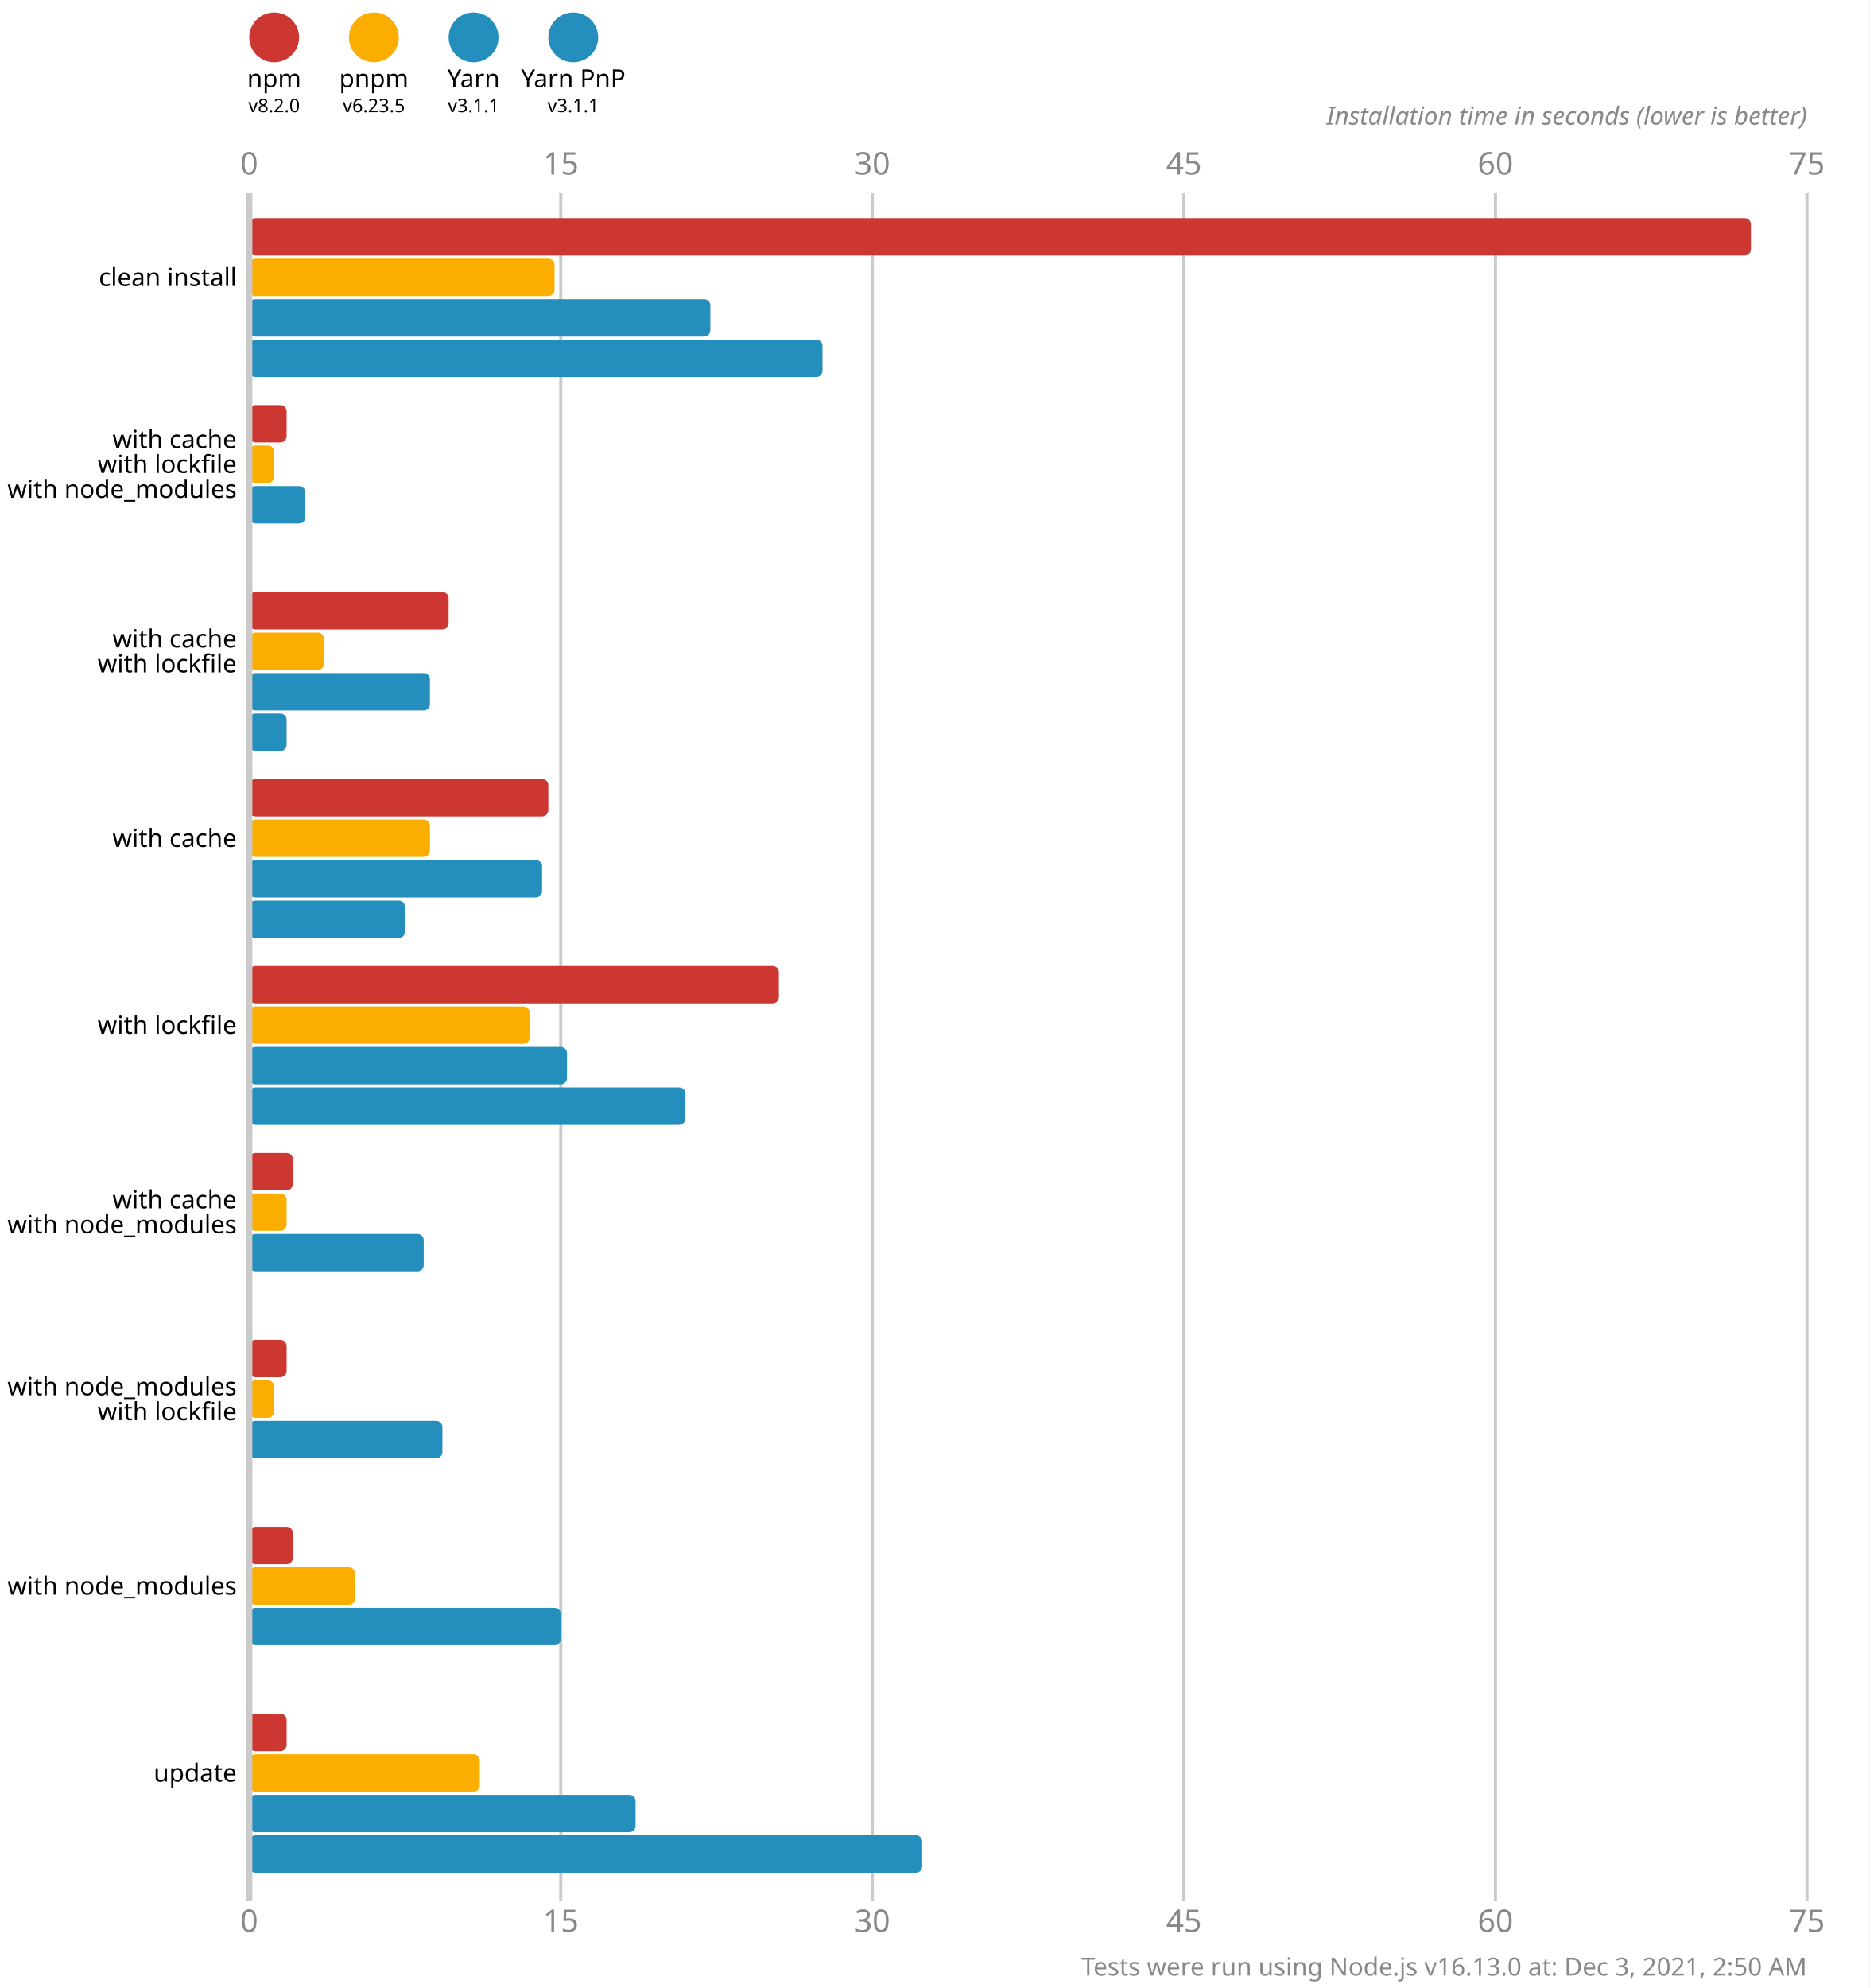
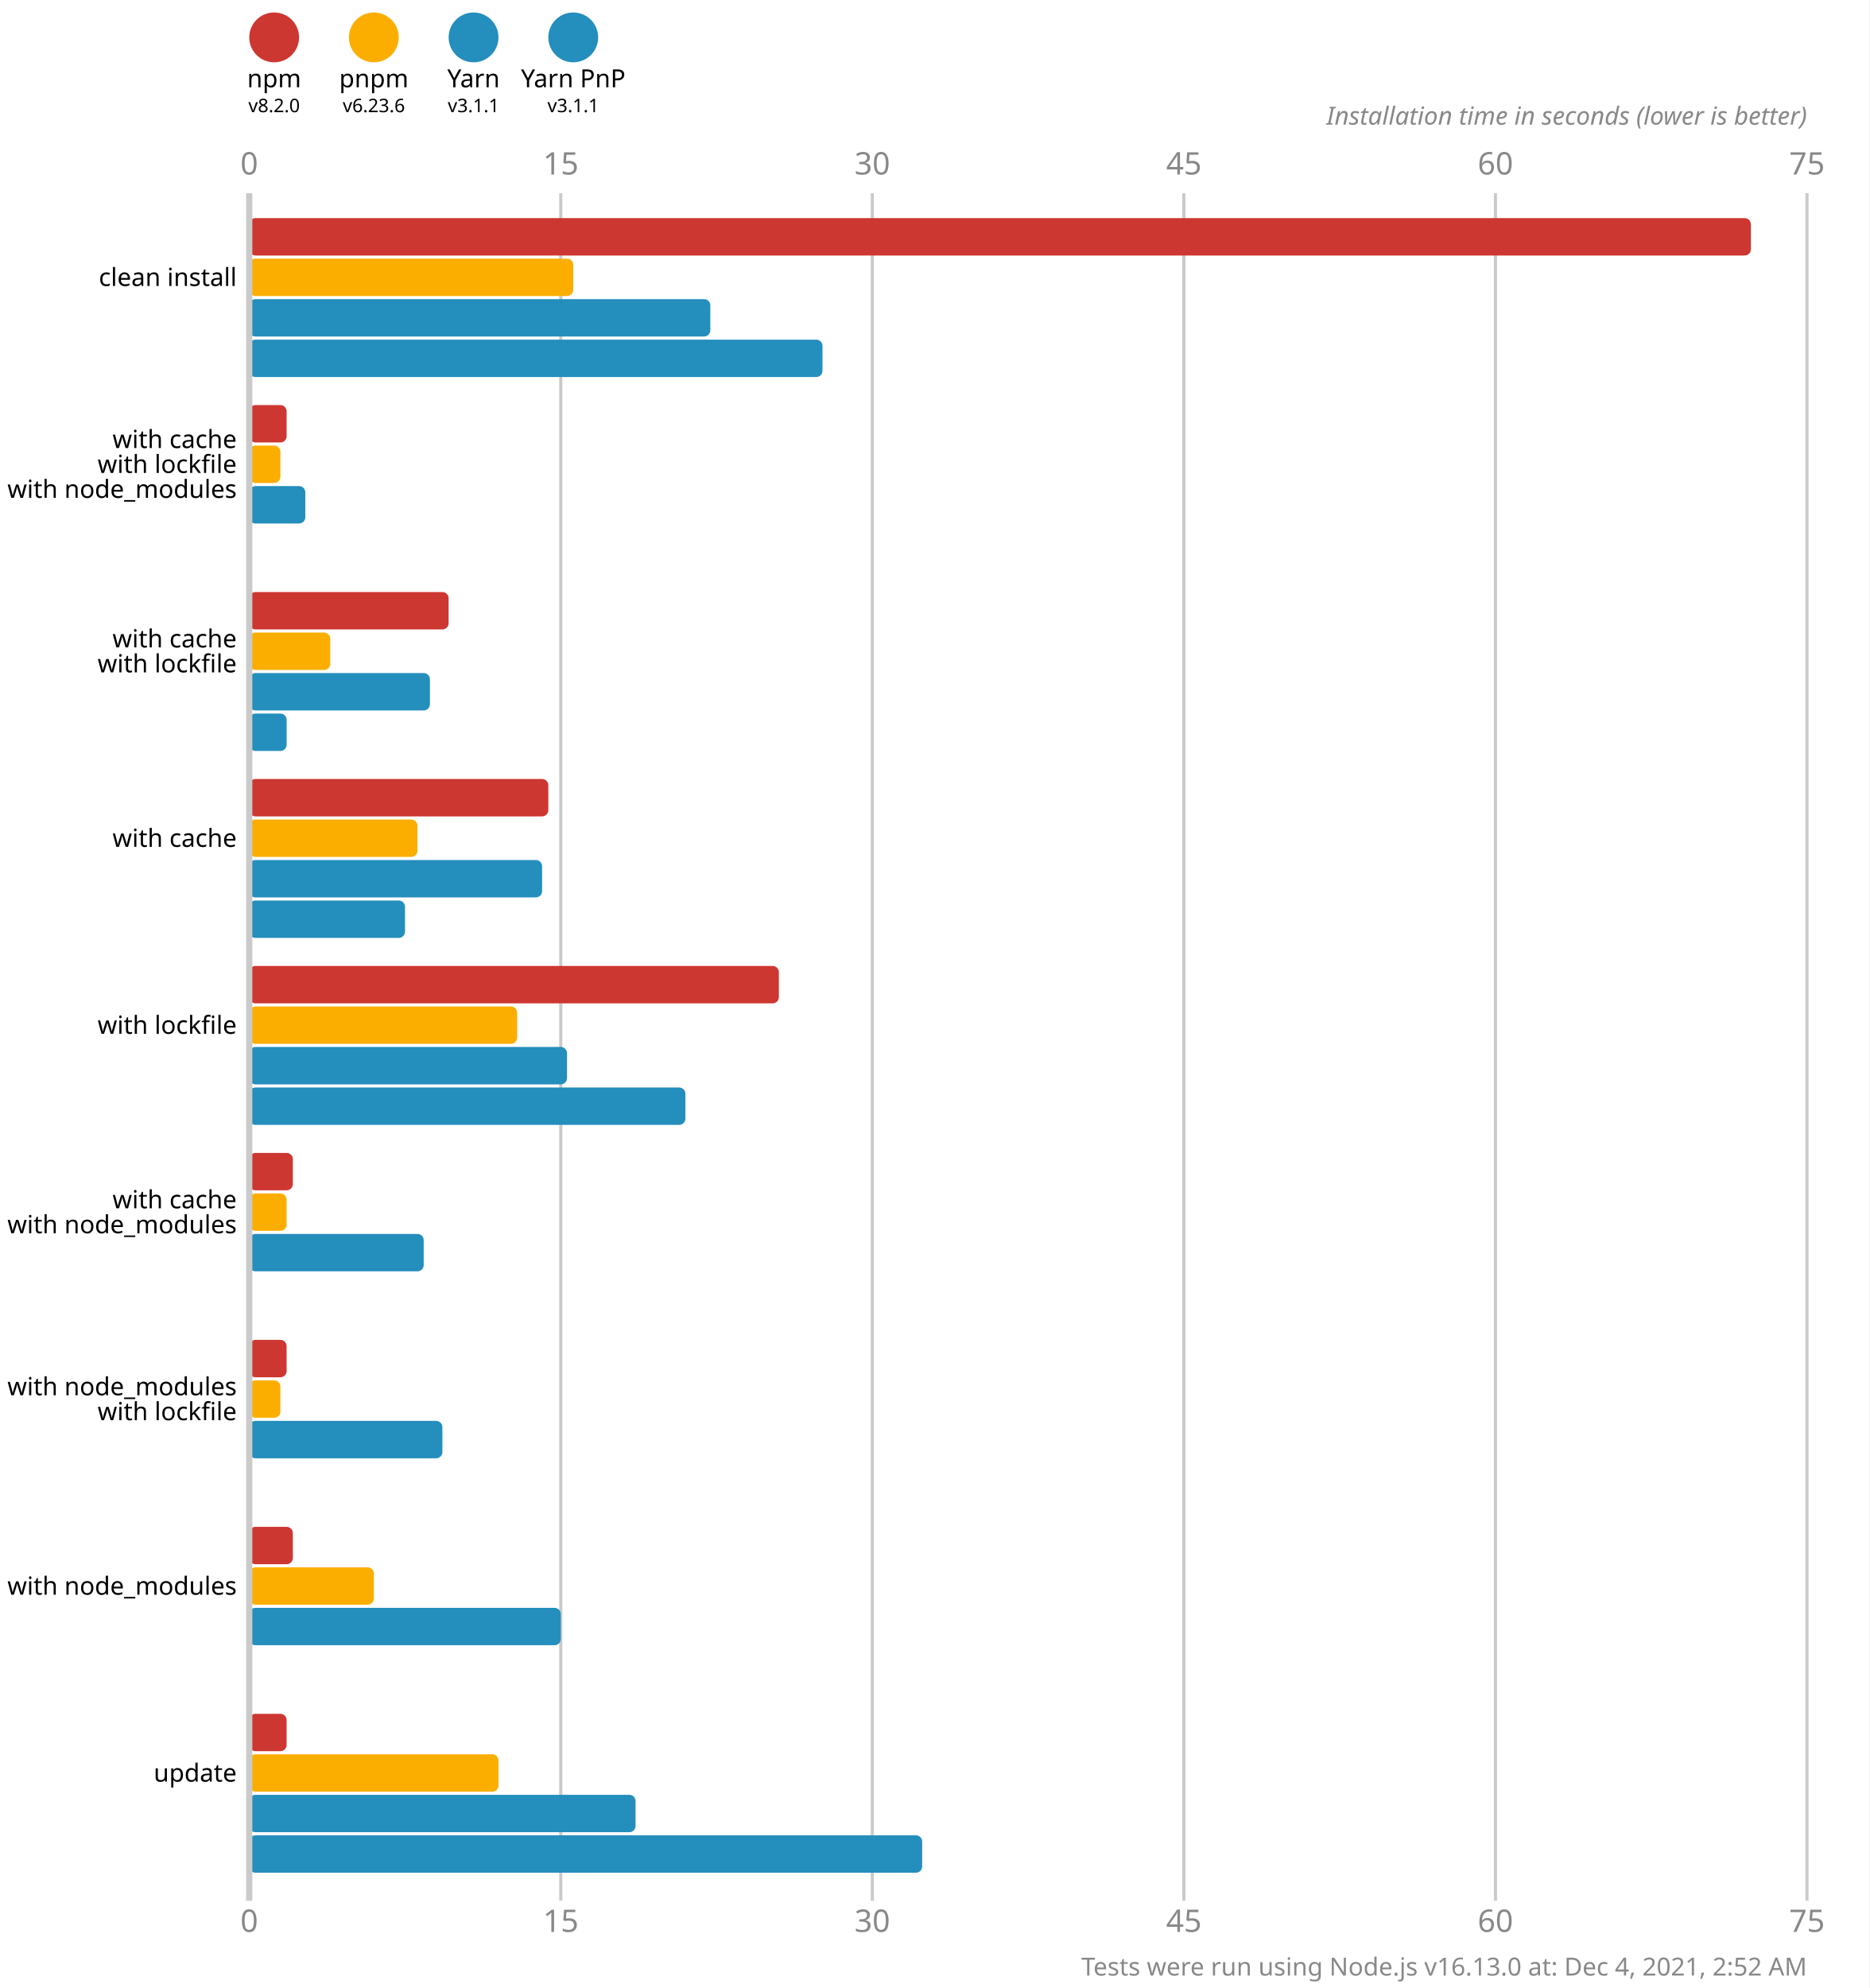
<svg xmlns="http://www.w3.org/2000/svg" version="1.1" viewBox="0 0 300 319">
  <style>
    .font { font-family: sans-serif; }
    .s3 { font-size: 3px; }
    .s4 { font-size: 4px; }
    .s5 { font-size: 5px; }
    .line { stroke: #cacaca; }
    .width { stroke-width: 0.5; }
    .text { fill: #888; }
  </style>
  <rect x="0" y="0" width="300" height="319" fill="#fff" />
  <circle cx="44" cy="6" r="4" fill="#cd3731" />
  <text x="44" y="14" class="font s4" text-anchor="middle">npm</text>
  <text x="44" y="18" class="font s3" text-anchor="middle">v8.2.0</text>
  <circle cx="60" cy="6" r="4" fill="#fbae00" />
  <text x="60" y="14" class="font s4" text-anchor="middle">pnpm</text>
-   <text x="60" y="18" class="font s3" text-anchor="middle">v6.23.5</text>
+   <text x="60" y="18" class="font s3" text-anchor="middle">v6.23.6</text>
  <circle cx="76" cy="6" r="4" fill="#248ebd" />
  <text x="76" y="14" class="font s4" text-anchor="middle">Yarn</text>
  <text x="76" y="18" class="font s3" text-anchor="middle">v3.1.1</text>
  <circle cx="92" cy="6" r="4" fill="#248ebd" />
  <text x="92" y="14" class="font s4" text-anchor="middle">Yarn PnP</text>
  <text x="92" y="18" class="font s3" text-anchor="middle">v3.1.1</text>
  <text x="40" y="28" class="font s5 text" text-anchor="middle">0</text>
  <text x="40" y="310" class="font s5 text" text-anchor="middle">0</text>
  <line x1="90" y1="31" x2="90" y2="305" class="line width" />
  <text x="90" y="28" class="font s5 text" text-anchor="middle">15</text>
  <text x="90" y="310" class="font s5 text" text-anchor="middle">15</text>
  <line x1="140" y1="31" x2="140" y2="305" class="line width" />
  <text x="140" y="28" class="font s5 text" text-anchor="middle">30</text>
  <text x="140" y="310" class="font s5 text" text-anchor="middle">30</text>
  <line x1="190" y1="31" x2="190" y2="305" class="line width" />
  <text x="190" y="28" class="font s5 text" text-anchor="middle">45</text>
  <text x="190" y="310" class="font s5 text" text-anchor="middle">45</text>
  <line x1="240" y1="31" x2="240" y2="305" class="line width" />
  <text x="240" y="28" class="font s5 text" text-anchor="middle">60</text>
  <text x="240" y="310" class="font s5 text" text-anchor="middle">60</text>
  <line x1="290" y1="31" x2="290" y2="305" class="line width" />
  <text x="290" y="28" class="font s5 text" text-anchor="middle">75</text>
  <text x="290" y="310" class="font s5 text" text-anchor="middle">75</text>
  <text x="290" y="20" class="font s4 text" font-style="italic" text-anchor="end">Installation time in seconds (lower is better)</text>
  <rect x="40" y="35" width="241" height="6" fill="#cd3731" rx="1" ry="1" />
-   <rect x="40" y="41.5" width="49" height="6" fill="#fbae00" rx="1" ry="1" />
+   <rect x="40" y="41.5" width="52" height="6" fill="#fbae00" rx="1" ry="1" />
  <rect x="40" y="48" width="74" height="6" fill="#248ebd" rx="1" ry="1" />
  <rect x="40" y="54.5" width="92" height="6" fill="#248ebd" rx="1" ry="1" />
  <rect x="40" y="65" width="6" height="6" fill="#cd3731" rx="1" ry="1" />
-   <rect x="40" y="71.5" width="4" height="6" fill="#fbae00" rx="1" ry="1" />
+   <rect x="40" y="71.5" width="5" height="6" fill="#fbae00" rx="1" ry="1" />
  <rect x="40" y="78" width="9" height="6" fill="#248ebd" rx="1" ry="1" />
  <rect x="40" y="84.5" width="0" height="6" fill="#248ebd" rx="1" ry="1" />
  <rect x="40" y="95" width="32" height="6" fill="#cd3731" rx="1" ry="1" />
-   <rect x="40" y="101.5" width="12" height="6" fill="#fbae00" rx="1" ry="1" />
+   <rect x="40" y="101.5" width="13" height="6" fill="#fbae00" rx="1" ry="1" />
  <rect x="40" y="108" width="29" height="6" fill="#248ebd" rx="1" ry="1" />
  <rect x="40" y="114.5" width="6" height="6" fill="#248ebd" rx="1" ry="1" />
  <rect x="40" y="125" width="48" height="6" fill="#cd3731" rx="1" ry="1" />
-   <rect x="40" y="131.5" width="29" height="6" fill="#fbae00" rx="1" ry="1" />
+   <rect x="40" y="131.5" width="27" height="6" fill="#fbae00" rx="1" ry="1" />
  <rect x="40" y="138" width="47" height="6" fill="#248ebd" rx="1" ry="1" />
  <rect x="40" y="144.5" width="25" height="6" fill="#248ebd" rx="1" ry="1" />
  <rect x="40" y="155" width="85" height="6" fill="#cd3731" rx="1" ry="1" />
-   <rect x="40" y="161.5" width="45" height="6" fill="#fbae00" rx="1" ry="1" />
+   <rect x="40" y="161.5" width="43" height="6" fill="#fbae00" rx="1" ry="1" />
  <rect x="40" y="168" width="51" height="6" fill="#248ebd" rx="1" ry="1" />
  <rect x="40" y="174.5" width="70" height="6" fill="#248ebd" rx="1" ry="1" />
  <rect x="40" y="185" width="7" height="6" fill="#cd3731" rx="1" ry="1" />
  <rect x="40" y="191.5" width="6" height="6" fill="#fbae00" rx="1" ry="1" />
  <rect x="40" y="198" width="28" height="6" fill="#248ebd" rx="1" ry="1" />
  <rect x="40" y="204.5" width="0" height="6" fill="#248ebd" rx="1" ry="1" />
  <rect x="40" y="215" width="6" height="6" fill="#cd3731" rx="1" ry="1" />
-   <rect x="40" y="221.5" width="4" height="6" fill="#fbae00" rx="1" ry="1" />
+   <rect x="40" y="221.5" width="5" height="6" fill="#fbae00" rx="1" ry="1" />
  <rect x="40" y="228" width="31" height="6" fill="#248ebd" rx="1" ry="1" />
  <rect x="40" y="234.5" width="0" height="6" fill="#248ebd" rx="1" ry="1" />
  <rect x="40" y="245" width="7" height="6" fill="#cd3731" rx="1" ry="1" />
-   <rect x="40" y="251.5" width="17" height="6" fill="#fbae00" rx="1" ry="1" />
+   <rect x="40" y="251.5" width="20" height="6" fill="#fbae00" rx="1" ry="1" />
  <rect x="40" y="258" width="50" height="6" fill="#248ebd" rx="1" ry="1" />
  <rect x="40" y="264.5" width="0" height="6" fill="#248ebd" rx="1" ry="1" />
  <rect x="40" y="275" width="6" height="6" fill="#cd3731" rx="1" ry="1" />
-   <rect x="40" y="281.5" width="37" height="6" fill="#fbae00" rx="1" ry="1" />
+   <rect x="40" y="281.5" width="40" height="6" fill="#fbae00" rx="1" ry="1" />
  <rect x="40" y="288" width="62" height="6" fill="#248ebd" rx="1" ry="1" />
  <rect x="40" y="294.5" width="108" height="6" fill="#248ebd" rx="1" ry="1" />
  <line x1="40" y1="31" x2="40" y2="305" class="line" />
  <text x="38" y="44.5" class="font s4" dominant-baseline="middle" text-anchor="end">clean install</text>
  <text x="38" y="70.5" class="font s4" dominant-baseline="middle" text-anchor="end">with cache</text>
  <text x="38" y="74.5" class="font s4" dominant-baseline="middle" text-anchor="end">with lockfile</text>
  <text x="38" y="78.5" class="font s4" dominant-baseline="middle" text-anchor="end">with node_modules</text>
  <text x="38" y="102.5" class="font s4" dominant-baseline="middle" text-anchor="end">with cache</text>
  <text x="38" y="106.5" class="font s4" dominant-baseline="middle" text-anchor="end">with lockfile</text>
  <text x="38" y="134.5" class="font s4" dominant-baseline="middle" text-anchor="end">with cache</text>
  <text x="38" y="164.5" class="font s4" dominant-baseline="middle" text-anchor="end">with lockfile</text>
  <text x="38" y="192.5" class="font s4" dominant-baseline="middle" text-anchor="end">with cache</text>
  <text x="38" y="196.5" class="font s4" dominant-baseline="middle" text-anchor="end">with node_modules</text>
  <text x="38" y="222.5" class="font s4" dominant-baseline="middle" text-anchor="end">with node_modules</text>
  <text x="38" y="226.5" class="font s4" dominant-baseline="middle" text-anchor="end">with lockfile</text>
  <text x="38" y="254.5" class="font s4" dominant-baseline="middle" text-anchor="end">with node_modules</text>
  <text x="38" y="284.5" class="font s4" dominant-baseline="middle" text-anchor="end">update</text>
-   <text x="290" y="317" class="font s4 text" text-anchor="end">Tests were run using Node.js v16.13.0 at: Dec 3, 2021, 2:50 AM</text>
+   <text x="290" y="317" class="font s4 text" text-anchor="end">Tests were run using Node.js v16.13.0 at: Dec 4, 2021, 2:52 AM</text>
</svg>
